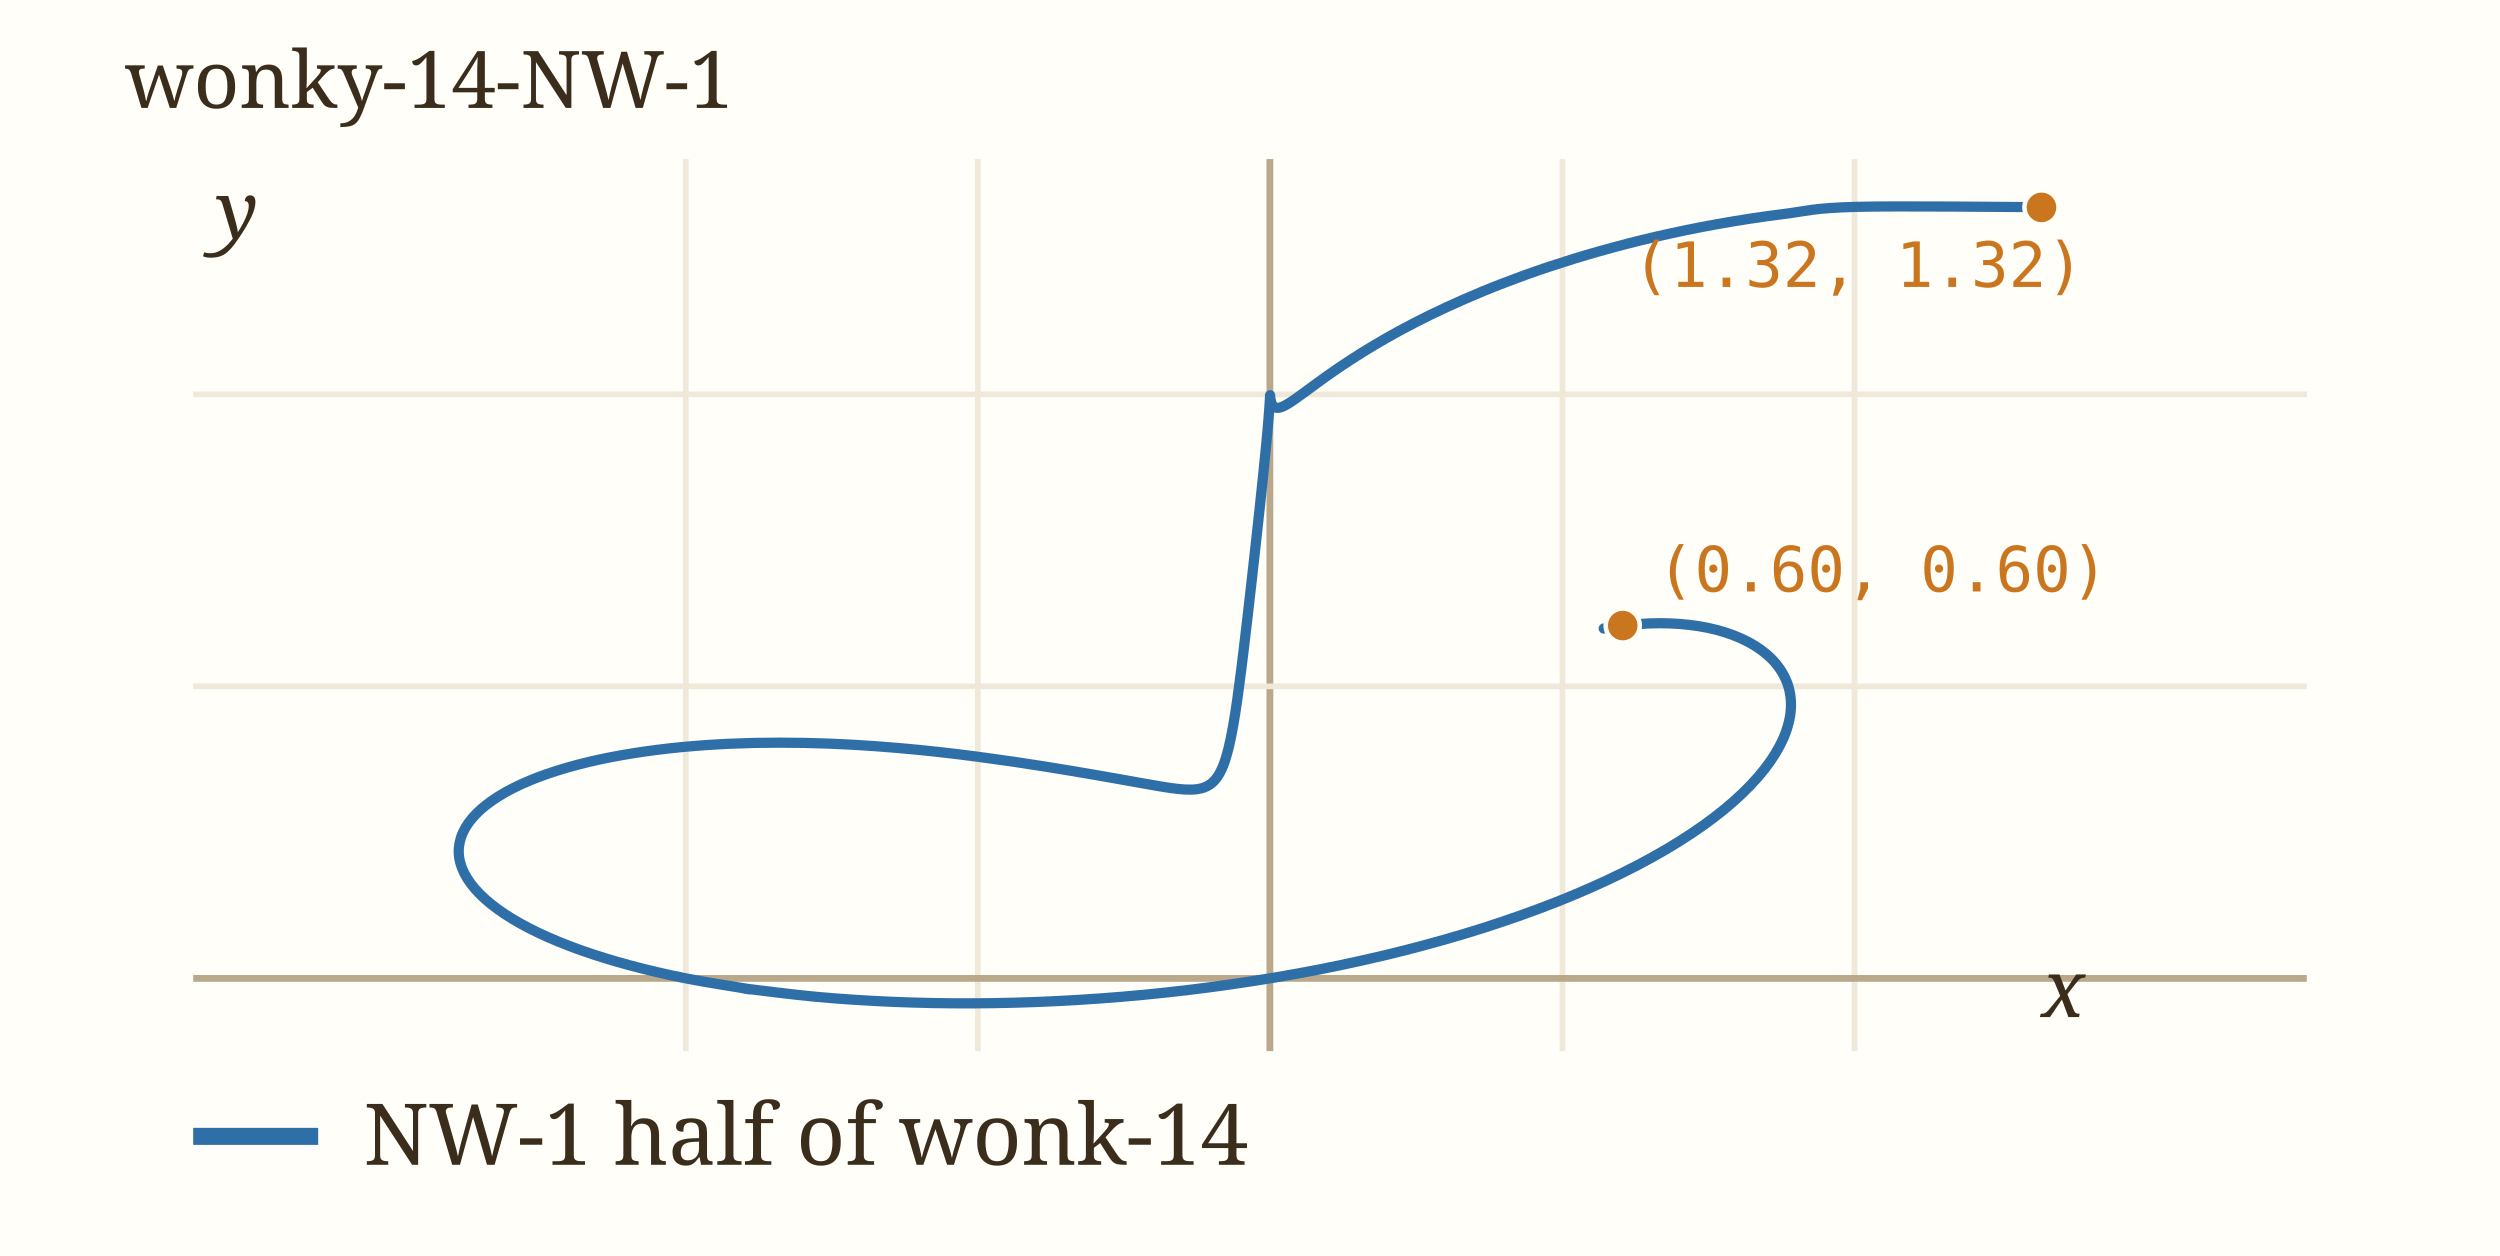
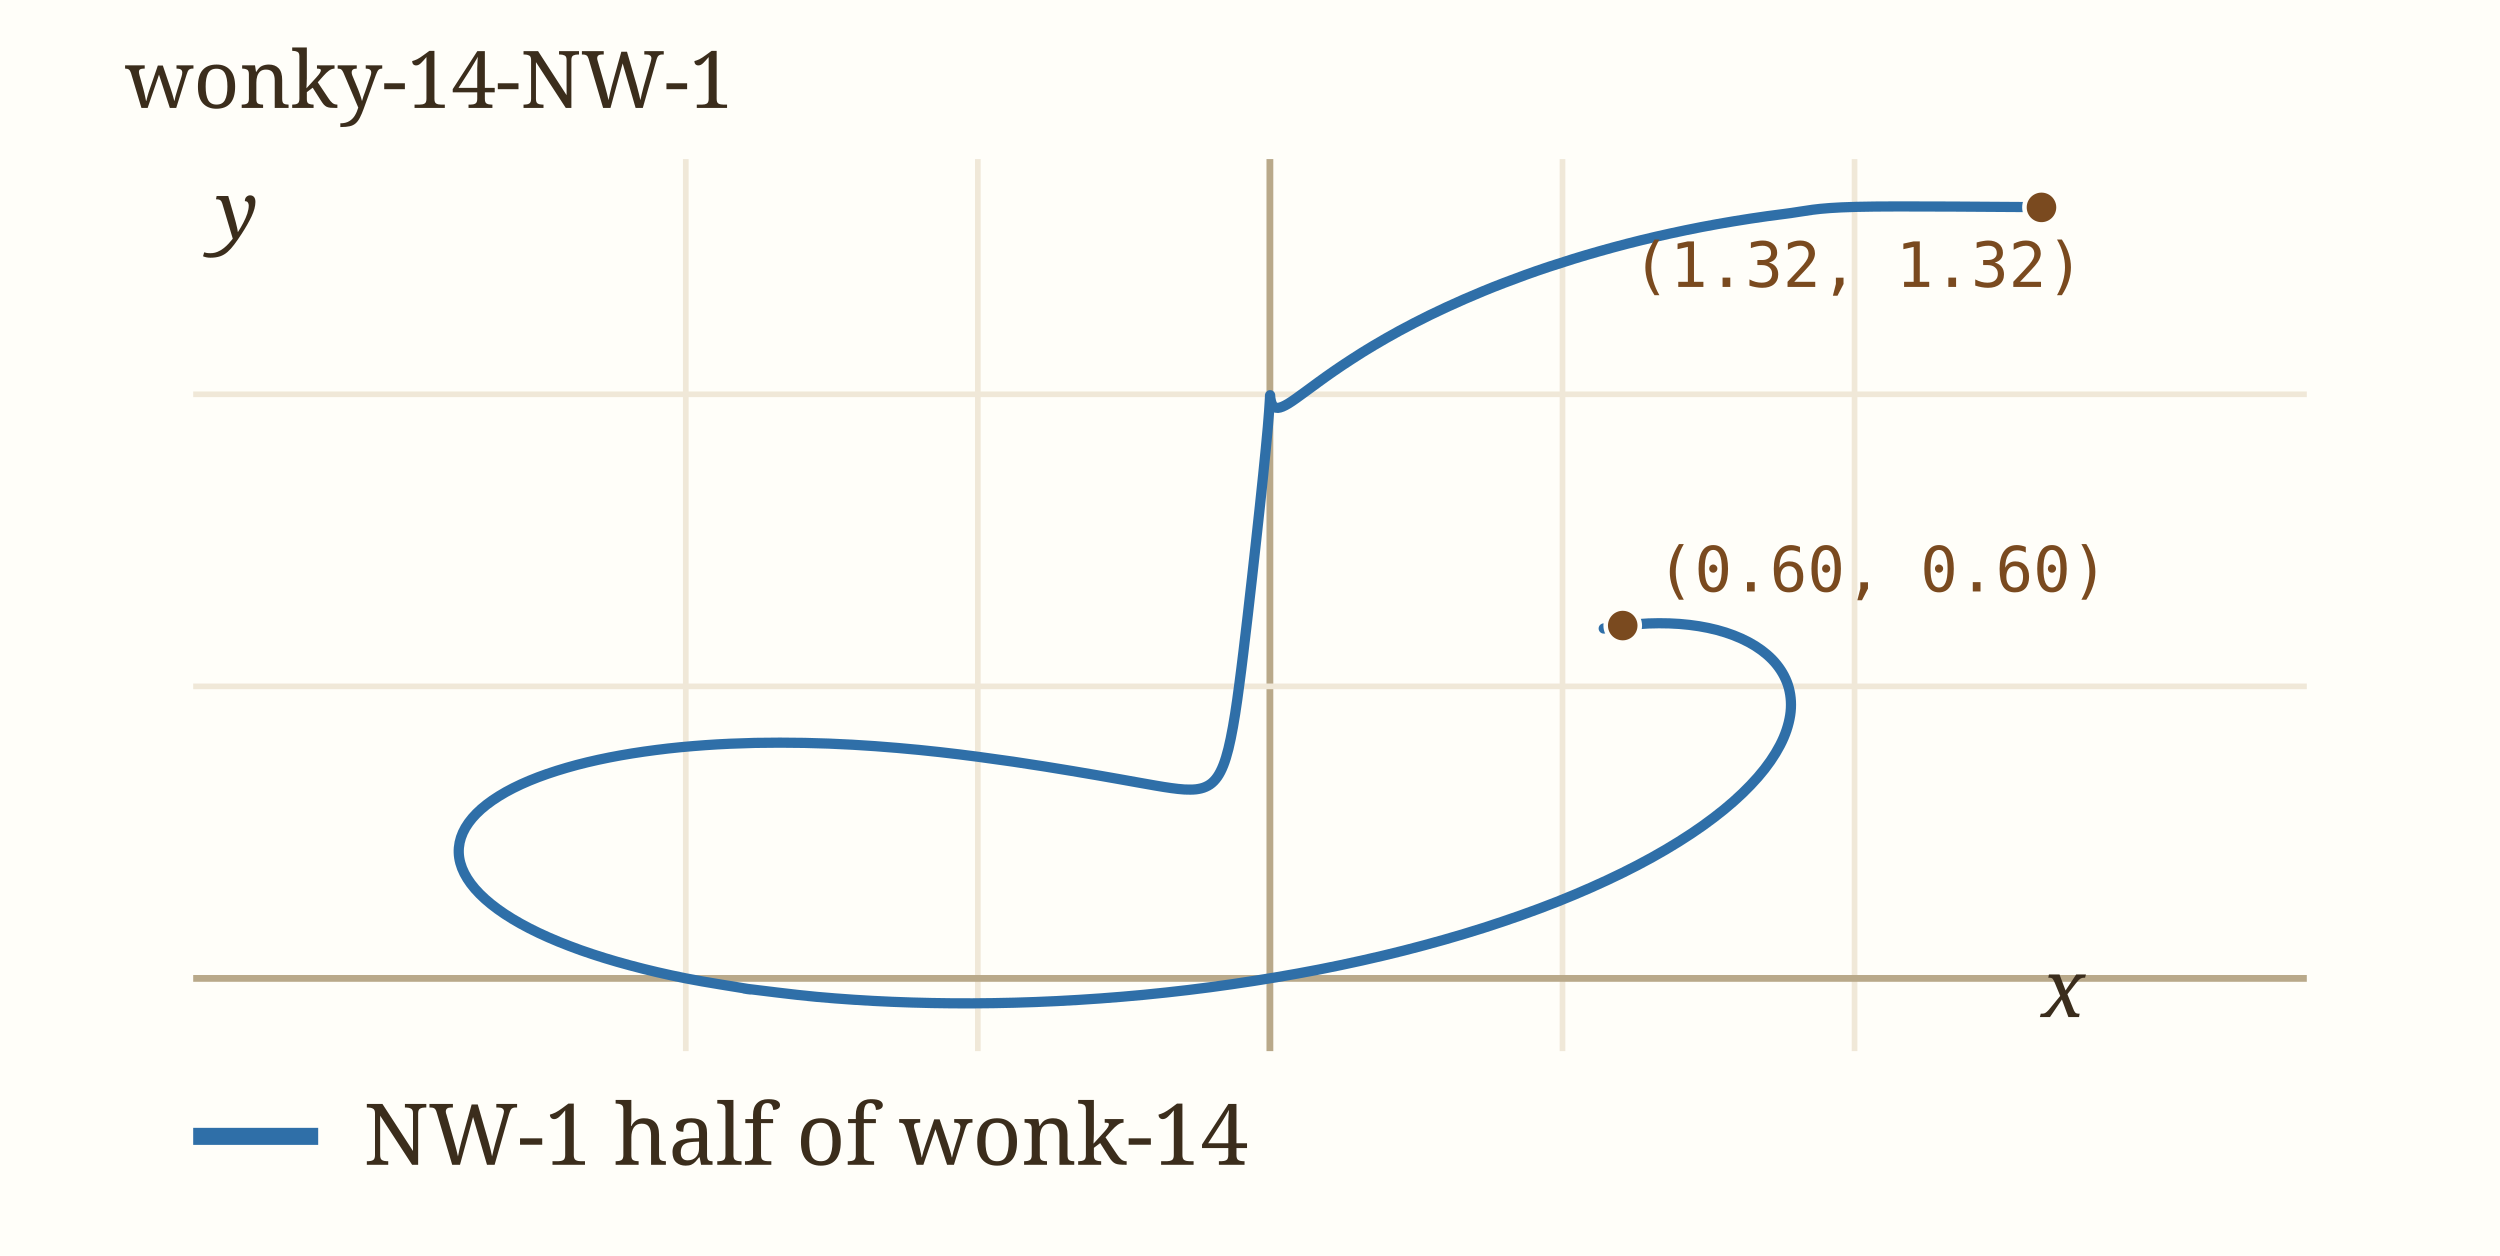
<svg xmlns="http://www.w3.org/2000/svg" viewBox="0 0 440 221" width="440" height="221" role="img" aria-label="wonky-14-NW-1" data-panel="wonky-14-NW-1">
  <rect x="0" y="0" width="440" height="221" fill="#fffef9" />
  <clipPath id="clip-wonky-14-NW-1">
    <rect x="34" y="28" width="372" height="157" />
  </clipPath>
  <g clip-path="url(#clip-wonky-14-NW-1)">
    <line x1="120.7" x2="120.7" y1="28" y2="185" stroke="#f0e8d8" stroke-width="1" />
    <text x="120.7" y="199.0" font-family="ui-monospace, Menlo, monospace" font-size="11" fill="#9c8a6a" text-anchor="middle">-1</text>
    <line x1="172.1" x2="172.1" y1="28" y2="185" stroke="#f0e8d8" stroke-width="1" />
    <text x="172.1" y="199.0" font-family="ui-monospace, Menlo, monospace" font-size="11" fill="#9c8a6a" text-anchor="middle">-0.5</text>
    <line x1="223.5" x2="223.5" y1="28" y2="185" stroke="#b9a98a" stroke-width="1.2" />
    <line x1="275.0" x2="275.0" y1="28" y2="185" stroke="#f0e8d8" stroke-width="1" />
    <text x="275.0" y="199.0" font-family="ui-monospace, Menlo, monospace" font-size="11" fill="#9c8a6a" text-anchor="middle">0.5</text>
    <line x1="326.4" x2="326.4" y1="28" y2="185" stroke="#f0e8d8" stroke-width="1" />
    <text x="326.4" y="199.0" font-family="ui-monospace, Menlo, monospace" font-size="11" fill="#9c8a6a" text-anchor="middle">1</text>
    <line x1="34" x2="406" y1="172.2" y2="172.2" stroke="#b9a98a" stroke-width="1.2" />
    <line x1="34" x2="406" y1="120.8" y2="120.8" stroke="#f0e8d8" stroke-width="1" />
    <text x="28.0" y="124.8" font-family="ui-monospace, Menlo, monospace" font-size="11" fill="#9c8a6a" text-anchor="end">0.5</text>
    <line x1="34" x2="406" y1="69.4" y2="69.4" stroke="#f0e8d8" stroke-width="1" />
    <text x="28.0" y="73.4" font-family="ui-monospace, Menlo, monospace" font-size="11" fill="#9c8a6a" text-anchor="end">1</text>
    <path d="M359.26,36.46 C353.82,36.45 334.17,36.21 326.64,36.41 C319.10,36.61 318.11,37.14 314.05,37.65 C309.99,38.15 306.05,38.77 302.27,39.44 C298.50,40.11 294.86,40.88 291.40,41.67 C287.94,42.47 284.64,43.33 281.50,44.22 C278.37,45.10 275.40,46.03 272.59,46.96 C269.78,47.89 267.15,48.86 264.66,49.81 C262.17,50.76 259.85,51.73 257.67,52.68 C255.49,53.63 253.47,54.58 251.57,55.50 C249.68,56.43 247.93,57.34 246.30,58.22 C244.67,59.11 243.18,59.97 241.78,60.80 C240.39,61.62 239.13,62.42 237.96,63.18 C236.78,63.93 235.72,64.66 234.74,65.33 C233.76,66.00 232.89,66.64 232.08,67.22 C231.27,67.80 230.56,68.34 229.90,68.82 C229.25,69.30 228.67,69.73 228.15,70.09 C227.63,70.46 227.18,70.77 226.77,71.02 C226.36,71.27 226.01,71.45 225.70,71.58 C225.39,71.71 225.13,71.77 224.90,71.79 C224.67,71.80 224.49,71.75 224.33,71.66 C224.17,71.58 224.05,71.43 223.94,71.27 C223.84,71.11 223.77,70.90 223.71,70.70 C223.65,70.50 223.61,70.26 223.58,70.08 C223.56,69.89 223.55,69.69 223.54,69.56 C223.53,69.44 223.53,69.34 223.53,69.35 C223.53,69.36 223.53,69.42 223.53,69.63 C223.52,69.84 223.51,70.13 223.48,70.59 C223.45,71.05 223.42,71.63 223.36,72.39 C223.30,73.15 223.23,74.06 223.14,75.15 C223.04,76.23 222.93,77.48 222.79,78.89 C222.66,80.30 222.50,81.88 222.32,83.58 C222.15,85.29 221.95,87.16 221.74,89.10 C221.53,91.05 221.31,93.14 221.07,95.25 C220.84,97.36 220.59,99.57 220.35,101.75 C220.10,103.94 219.85,106.18 219.60,108.33 C219.35,110.48 219.10,112.65 218.85,114.68 C218.60,116.71 218.36,118.70 218.11,120.53 C217.87,122.36 217.63,124.10 217.38,125.67 C217.13,127.24 216.88,128.68 216.61,129.96 C216.35,131.24 216.07,132.37 215.77,133.34 C215.47,134.32 215.15,135.14 214.79,135.83 C214.44,136.52 214.05,137.06 213.62,137.50 C213.19,137.94 212.73,138.25 212.20,138.48 C211.68,138.72 211.12,138.84 210.50,138.92 C209.88,138.99 209.20,138.98 208.47,138.95 C207.74,138.91 206.96,138.81 206.12,138.70 C205.27,138.59 204.37,138.43 203.41,138.27 C202.45,138.11 201.43,137.92 200.35,137.73 C199.26,137.54 198.12,137.33 196.89,137.11 C195.67,136.89 194.39,136.66 193.02,136.43 C191.64,136.19 190.20,135.94 188.66,135.69 C187.12,135.43 185.50,135.16 183.77,134.89 C182.05,134.62 180.23,134.33 178.29,134.05 C176.36,133.77 174.32,133.48 172.18,133.20 C170.03,132.92 167.77,132.63 165.41,132.37 C163.04,132.11 160.56,131.85 158.00,131.64 C155.44,131.42 152.76,131.22 150.03,131.07 C147.29,130.92 144.45,130.80 141.60,130.75 C138.74,130.70 135.80,130.69 132.88,130.75 C129.96,130.82 126.98,130.94 124.08,131.15 C121.17,131.36 118.25,131.63 115.44,132.00 C112.63,132.36 109.85,132.80 107.23,133.32 C104.61,133.84 102.07,134.44 99.72,135.13 C97.38,135.81 95.16,136.57 93.17,137.40 C91.19,138.23 89.37,139.14 87.82,140.11 C86.27,141.07 84.92,142.11 83.86,143.18 C82.81,144.25 81.99,145.38 81.47,146.53 C80.95,147.68 80.70,148.88 80.74,150.08 C80.78,151.27 81.11,152.50 81.73,153.71 C82.35,154.93 83.26,156.15 84.44,157.34 C85.63,158.54 87.10,159.72 88.83,160.87 C90.55,162.01 92.56,163.13 94.79,164.19 C97.02,165.25 99.52,166.27 102.20,167.23 C104.89,168.18 107.81,169.09 110.90,169.91 C113.98,170.74 117.24,171.50 120.69,172.19 C124.15,172.88 129.80,173.74 131.62,174.05 C133.44,174.36 129.60,173.81 131.62,174.05 C133.65,174.28 139.54,175.07 143.78,175.45 C148.01,175.83 152.45,176.13 157.02,176.32 C161.59,176.51 166.34,176.61 171.18,176.59 C176.02,176.57 181.02,176.44 186.05,176.19 C191.08,175.94 196.23,175.57 201.36,175.08 C206.50,174.58 211.71,173.97 216.84,173.22 C221.98,172.48 227.15,171.61 232.18,170.63 C237.21,169.64 242.22,168.53 247.04,167.31 C251.86,166.09 256.60,164.74 261.10,163.31 C265.60,161.87 269.97,160.32 274.05,158.71 C278.13,157.09 282.01,155.37 285.58,153.61 C289.14,151.86 292.47,150.01 295.44,148.15 C298.42,146.30 301.10,144.38 303.43,142.48 C305.76,140.58 307.76,138.64 309.40,136.76 C311.05,134.87 312.34,132.98 313.28,131.17 C314.23,129.36 314.81,127.57 315.07,125.89 C315.33,124.22 315.23,122.60 314.84,121.11 C314.44,119.63 313.71,118.24 312.72,117.00 C311.74,115.76 310.43,114.64 308.92,113.69 C307.42,112.75 305.63,111.94 303.70,111.32 C301.76,110.70 299.59,110.24 297.33,109.98 C295.06,109.71 292.60,109.63 290.11,109.73 C287.61,109.84 283.10,110.55 282.35,110.61 C281.60,110.68 285.07,110.20 285.61,110.11" fill="none" stroke="#2f6fa8" stroke-width="1.8" stroke-linecap="round" data-path="wonky-14-NW-1" />
-     <circle cx="285.6" cy="110.1" r="3" fill="#c9761f" stroke="#fffef9" stroke-width="0.8" />
-     <text x="291.6" y="104.1" font-family="ui-monospace, Menlo, monospace" font-size="11" fill="#c9761f">(0.60, 0.60)</text>
-     <circle cx="359.3" cy="36.5" r="3" fill="#c9761f" stroke="#fffef9" stroke-width="0.8" />
-     <text x="287.3" y="50.5" font-family="ui-monospace, Menlo, monospace" font-size="11" fill="#c9761f">(1.32, 1.32)</text>
+     <circle cx="285.6" cy="110.1" r="3" fill="#7a4a1f" stroke="#fffef9" stroke-width="0.8" />
+     <text x="291.6" y="104.1" font-family="ui-monospace, Menlo, monospace" font-size="11" fill="#7a4a1f">(0.60, 0.60)</text>
+     <circle cx="359.3" cy="36.5" r="3" fill="#7a4a1f" stroke="#fffef9" stroke-width="0.8" />
+     <text x="287.3" y="50.5" font-family="ui-monospace, Menlo, monospace" font-size="11" fill="#7a4a1f">(1.32, 1.32)</text>
  </g>
  <text x="359.3" y="179.0" font-family="Georgia, serif" font-size="14" font-style="italic" fill="#3b2d1c">x</text>
  <text x="38.0" y="42.0" font-family="Georgia, serif" font-size="14" font-style="italic" fill="#3b2d1c">y</text>
  <text x="22" y="19" font-family="Georgia, serif" font-size="14" fill="#3b2d1c">wonky-14-NW-1</text>
  <line x1="34" x2="56" y1="200" y2="200" stroke="#2f6fa8" stroke-width="3" />
  <text x="64" y="205" font-family="Georgia, serif" font-size="15" fill="#3b2d1c">NW-1 half of wonk-14</text>
</svg>
